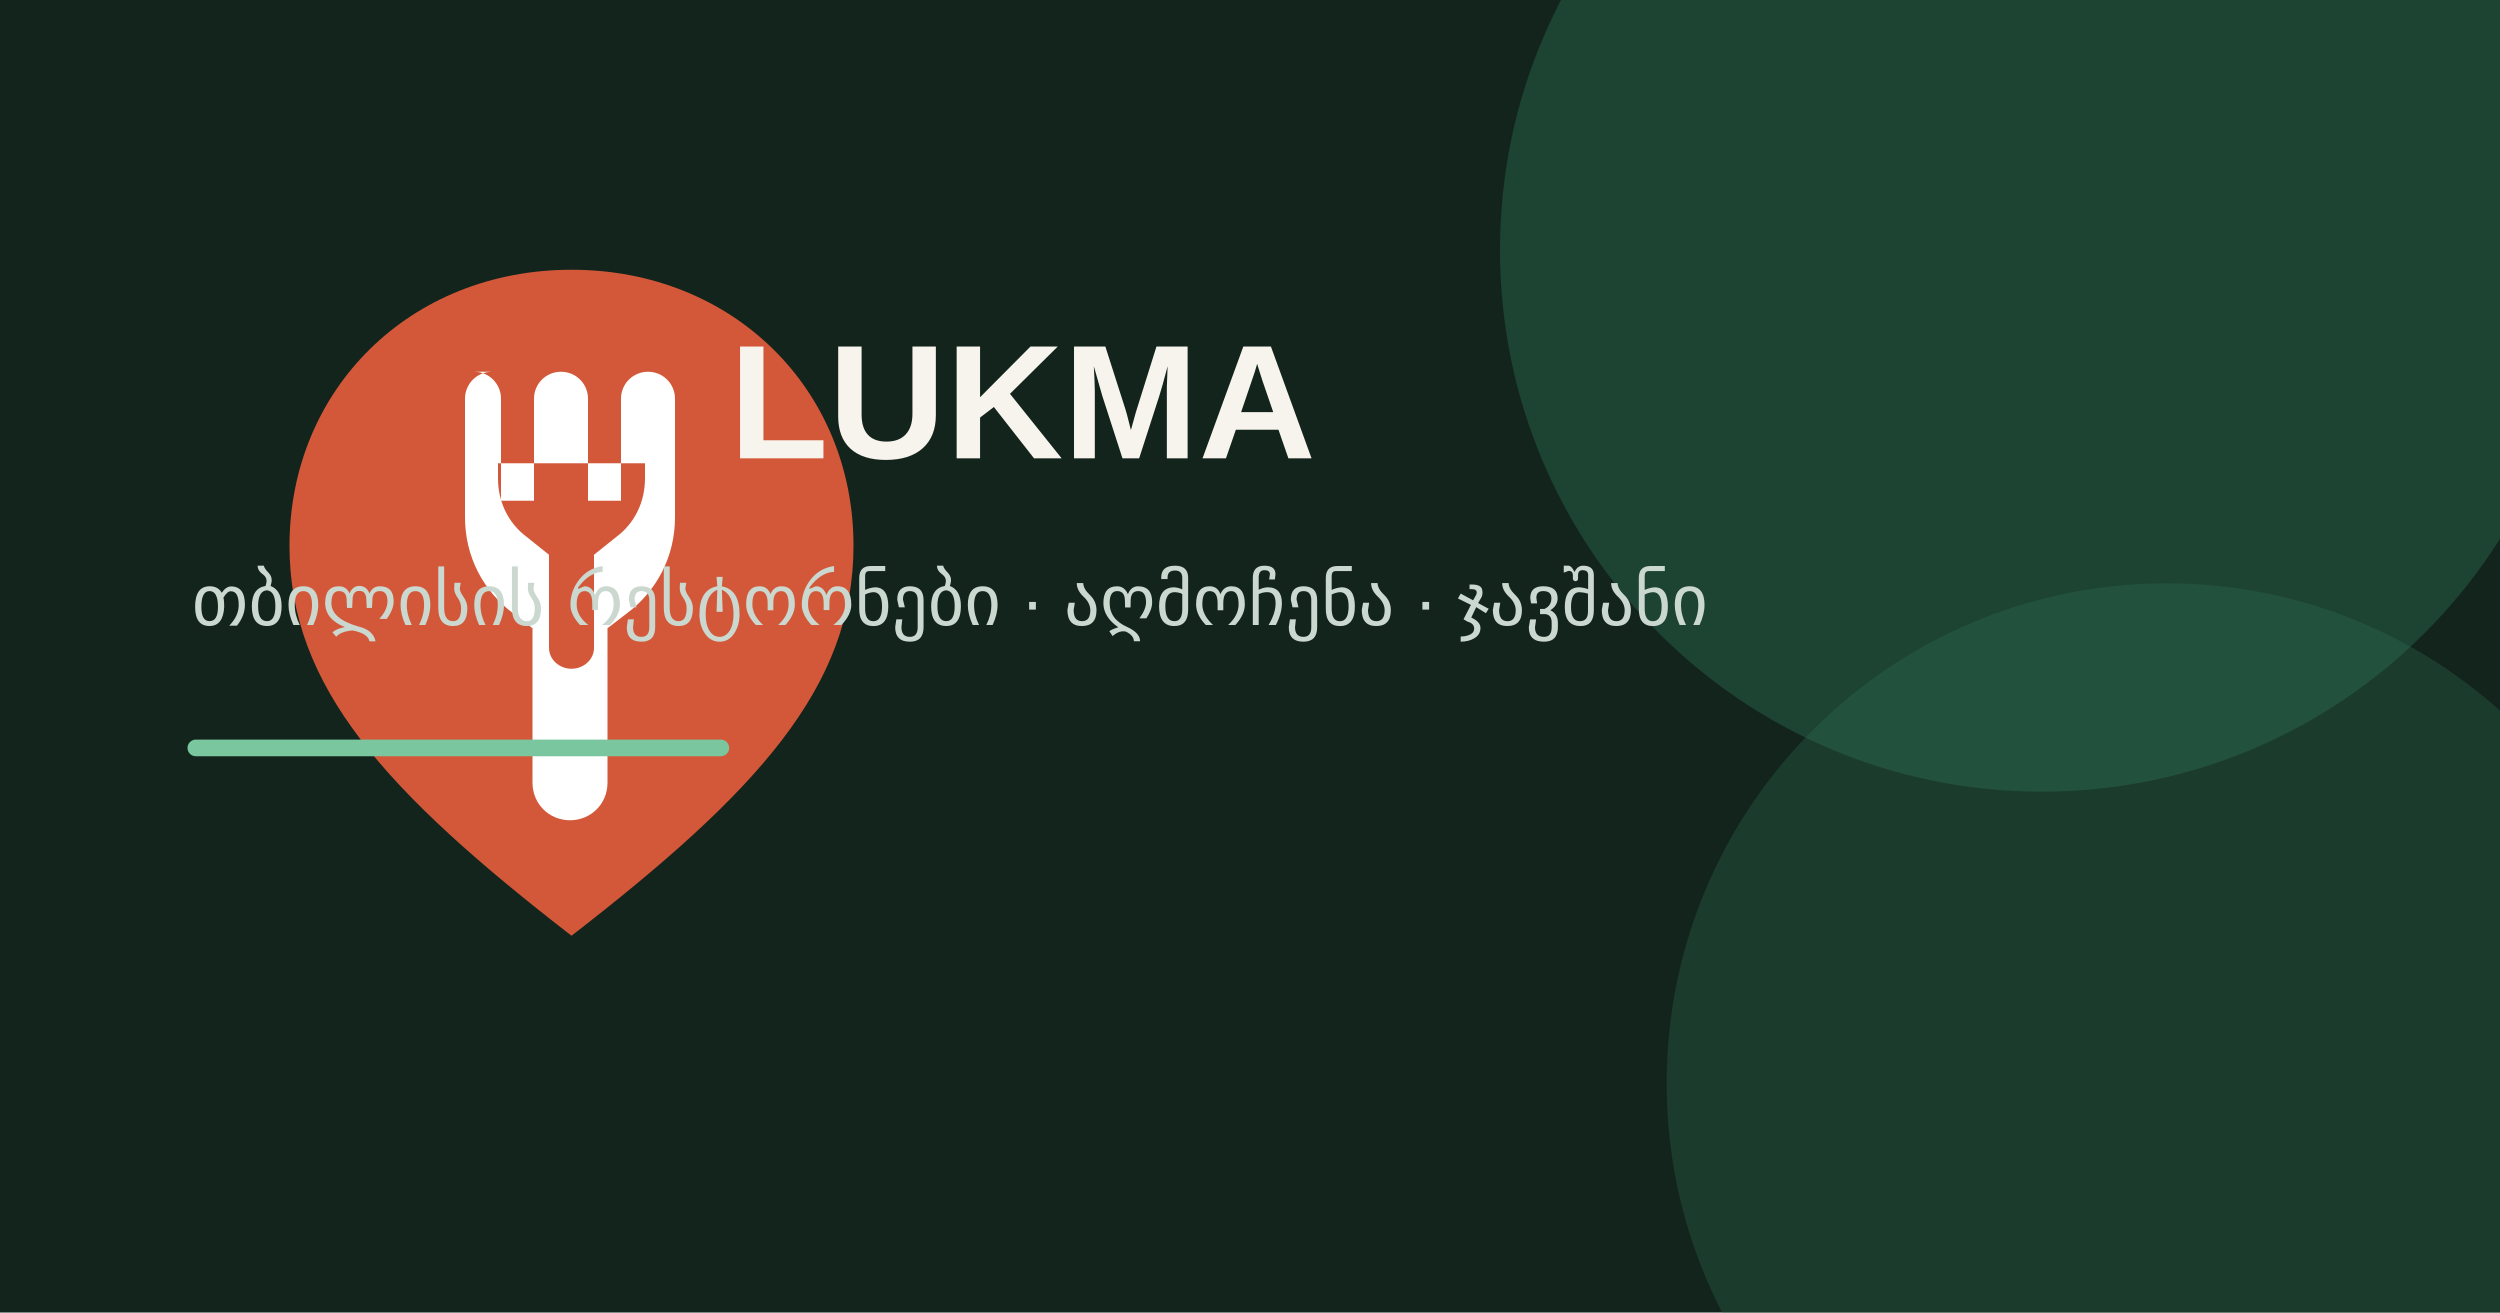
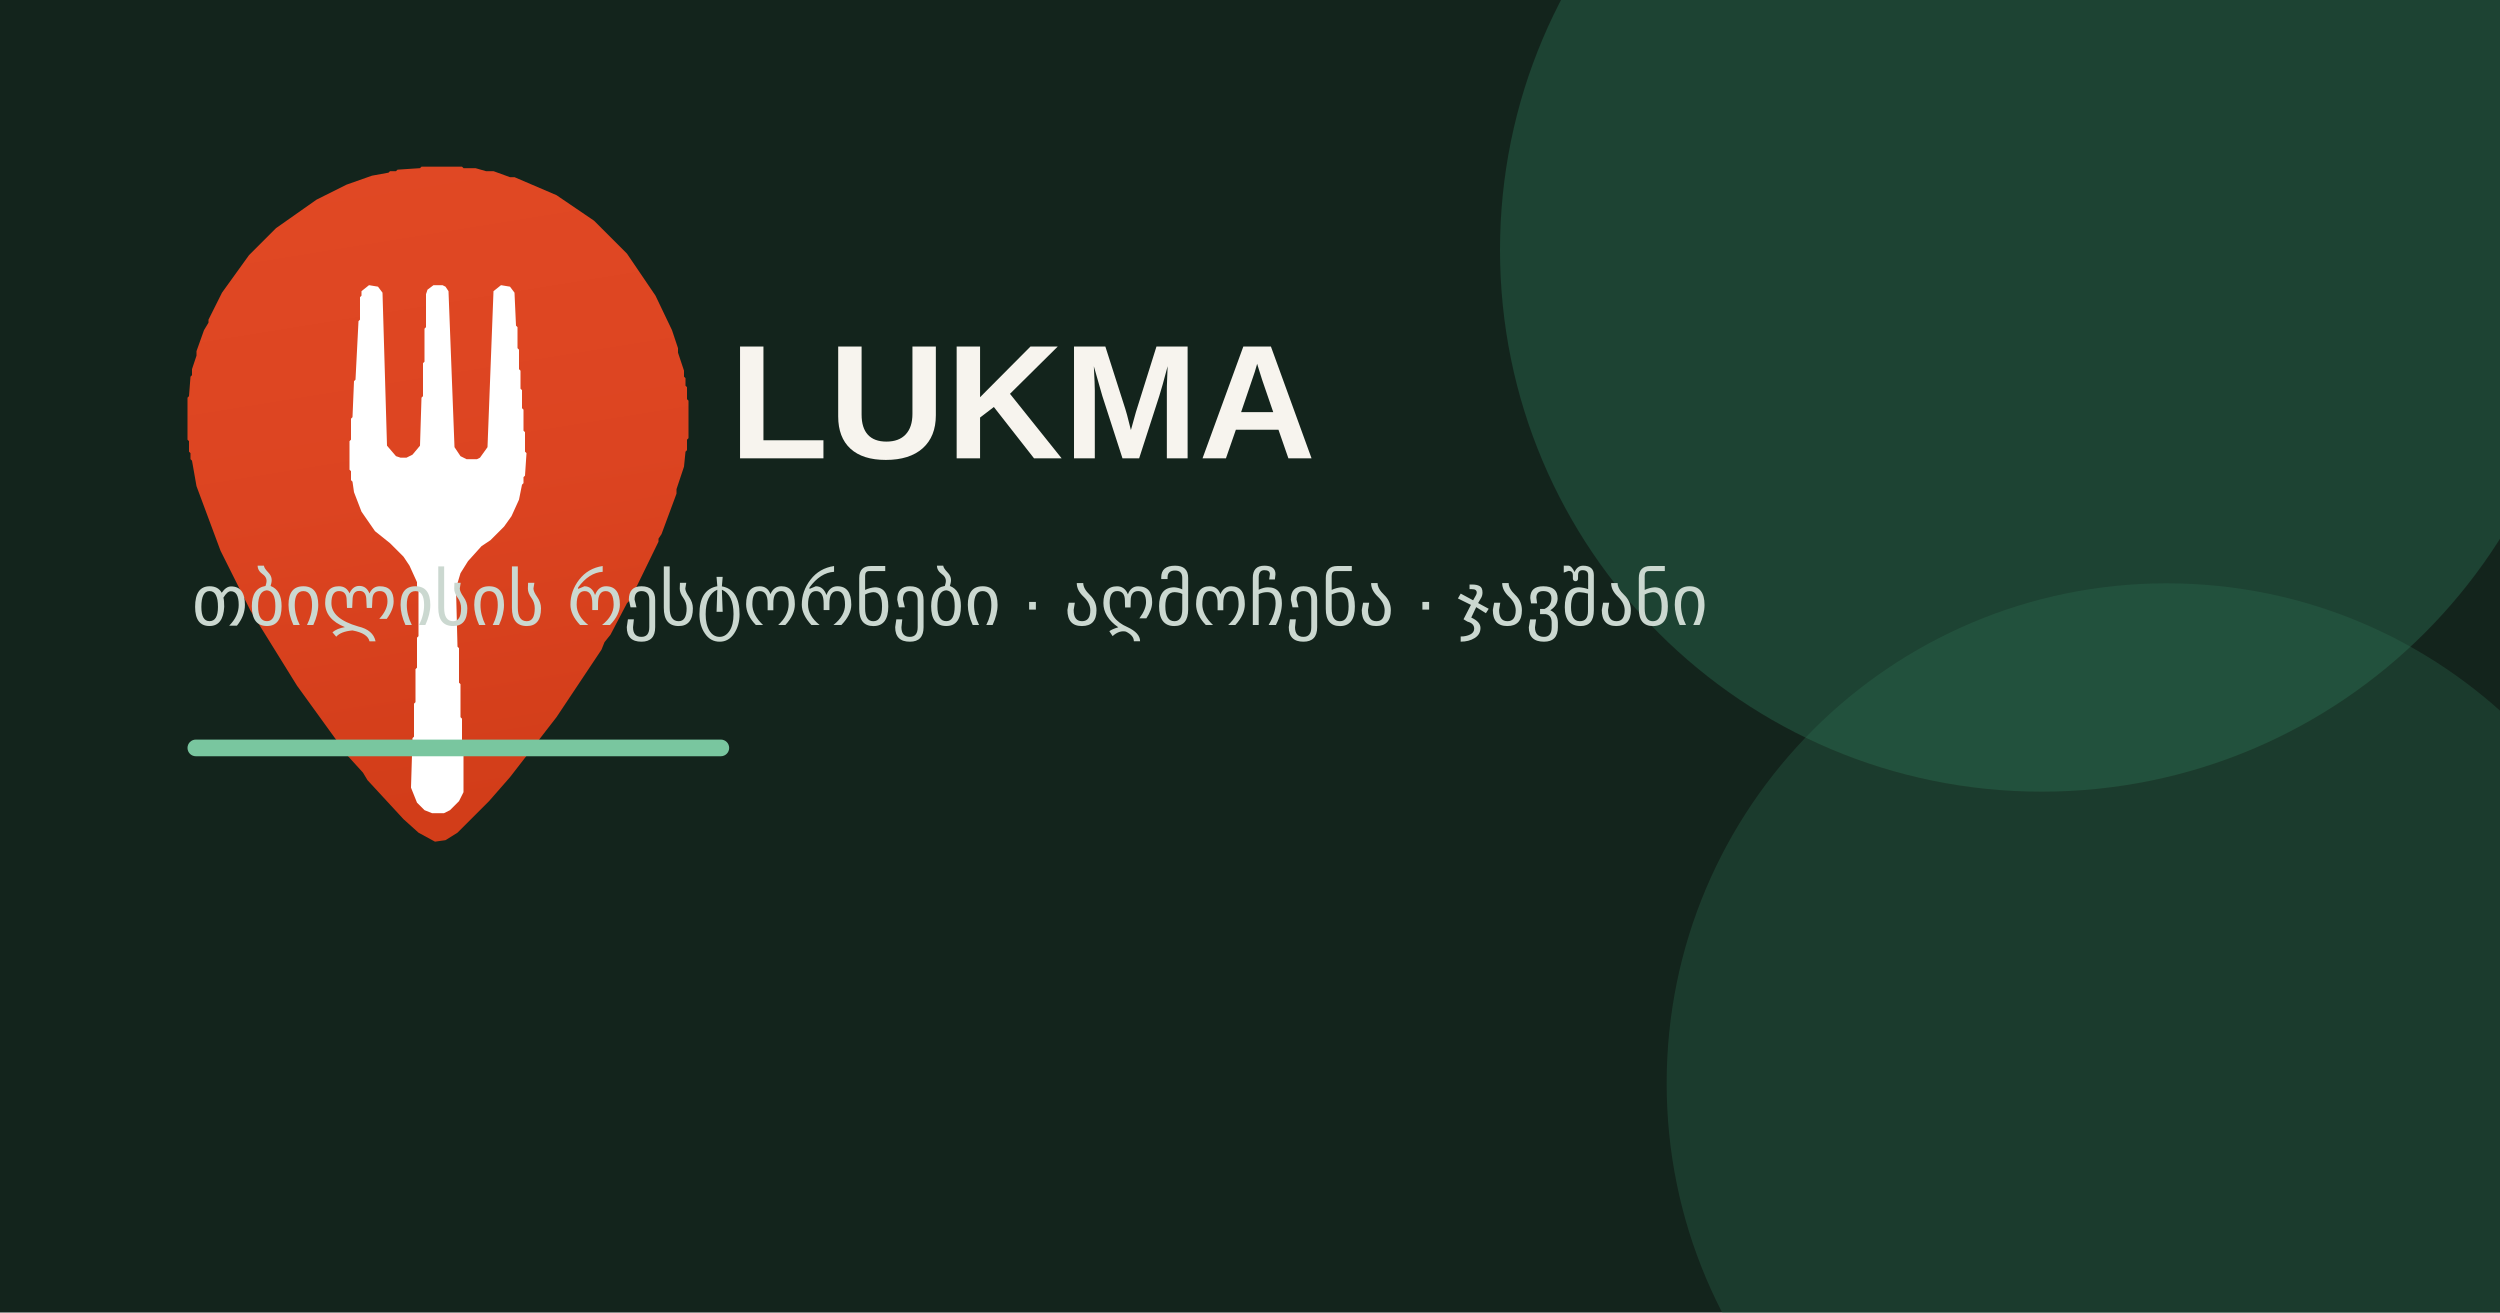
<svg xmlns="http://www.w3.org/2000/svg" width="1200" height="630" viewBox="0 0 1200 630">
  <rect width="1200" height="630" fill="#13241c" />
  <circle cx="980" cy="120" r="260" fill="#245c45" opacity=".55" />
  <circle cx="1040" cy="520" r="240" fill="#2f7254" opacity=".3" />
-   <g transform="translate(90 105) scale(.72)">
-     <path fill="#D35839" d="M256 34c-108 0-188 80-188 184 0 94 64 164 188 260 124-96 188-166 188-260C444 114 364 34 256 34Z" />
-     <path fill="#fff" d="M203 102c-10 0-18 8-18 18v79c0 26 12 49 32 64l13 10v103c0 14 11 25 25 25s25-11 25-25V273l13-10c20-15 32-38 32-64v-79c0-10-8-18-18-18s-18 8-18 18v68h-22v-68c0-10-8-18-18-18s-18 8-18 18v68h-22v-68c0-10-8-18-18-18Zm53 198c-8 0-15-6-15-14v-62l-15-12c-12-9-19-23-19-39v-10h98v10c0 16-7 30-19 39l-15 12v62c0 8-7 14-15 14Z" />
+   <g transform="translate(90 80) scale(.72)">
+     <defs>
+       <linearGradient id="lukmaOrange" x1="0" y1="0" x2="0.12" y2="1">
+         <stop offset="0%" stop-color="#E14924" />
+         <stop offset="52%" stop-color="#DC4421" />
+         <stop offset="100%" stop-color="#D23D19" />
+       </linearGradient>
+     </defs>
+     <path fill="url(#lukmaOrange)" d="M 183 0 L 156 0 L 155 1 L 140 2 L 139 3 L 135 3 L 134 4 L 123 6 L 106 12 L 86 22 L 59 41 L 41 59 L 23 84 L 14 102 L 14 104 L 11 109 L 6 123 L 6 126 L 3 135 L 3 139 L 2 140 L 1 153 L 0 154 L 0 182 L 1 183 L 1 190 L 2 191 L 2 195 L 3 196 L 6 213 L 22 256 L 42 296 L 73 346 L 107 393 L 117 404 L 120 409 L 144 435 L 154 444 L 165 450 L 172 449 L 180 444 L 201 423 L 215 407 L 246 367 L 276 322 L 278 317 L 282 312 L 293 291 L 295 289 L 314 250 L 314 248 L 316 245 L 326 218 L 326 215 L 331 200 L 332 190 L 333 189 L 333 182 L 334 181 L 334 156 L 333 155 L 333 147 L 332 146 L 332 141 L 331 140 L 331 136 L 327 124 L 327 121 L 323 109 L 312 86 L 293 58 L 271 36 L 246 19 L 218 7 L 215 7 L 204 3 L 199 3 L 192 1 L 184 1 Z" />
+     <path fill="#fff" d="M 121 79 L 116 83 L 116 86 L 115 87 L 115 102 L 114 103 L 112 142 L 111 143 L 110 167 L 109 168 L 109 182 L 108 183 L 108 202 L 109 203 L 109 209 L 110 210 L 111 217 L 116 230 L 125 243 L 135 251 L 144 260 L 148 266 L 153 277 L 153 280 L 154 281 L 154 313 L 153 314 L 153 334 L 152 335 L 152 357 L 151 358 L 151 380 L 150 381 L 149 414 L 153 424 L 158 429 L 163 431 L 171 431 L 175 429 L 181 423 L 184 417 L 184 391 L 183 390 L 183 368 L 182 367 L 182 345 L 181 344 L 181 321 L 180 320 L 179 281 L 182 271 L 187 263 L 196 253 L 202 249 L 211 240 L 216 233 L 221 222 L 223 212 L 224 211 L 224 207 L 225 206 L 226 191 L 225 190 L 225 177 L 224 176 L 224 162 L 223 161 L 223 149 L 222 148 L 222 136 L 221 135 L 221 122 L 220 121 L 220 107 L 219 106 L 218 84 L 215 80 L 209 79 L 204 83 L 200 187 L 195 194 L 193 195 L 186 195 L 182 193 L 178 187 L 174 83 L 172 80 L 170 79 L 164 79 L 160 82 L 159 85 L 159 107 L 158 108 L 158 130 L 157 131 L 157 153 L 156 154 L 155 186 L 150 192 L 146 194 L 142 194 L 139 193 L 133 186 L 130 84 L 127 80 Z" />
  </g>
  <text x="350" y="220" font-family="Arial,sans-serif" font-size="78" font-weight="700" fill="#f7f4ee">LUKMA</text>
  <text x="92" y="300" font-family="Arial,sans-serif" font-size="34" fill="#cbd8d0">თბილისის რესტორნები · აღმოჩენა · ჯავშანი</text>
  <rect x="90" y="355" width="260" height="8" rx="4" fill="#79c69f" />
</svg>
